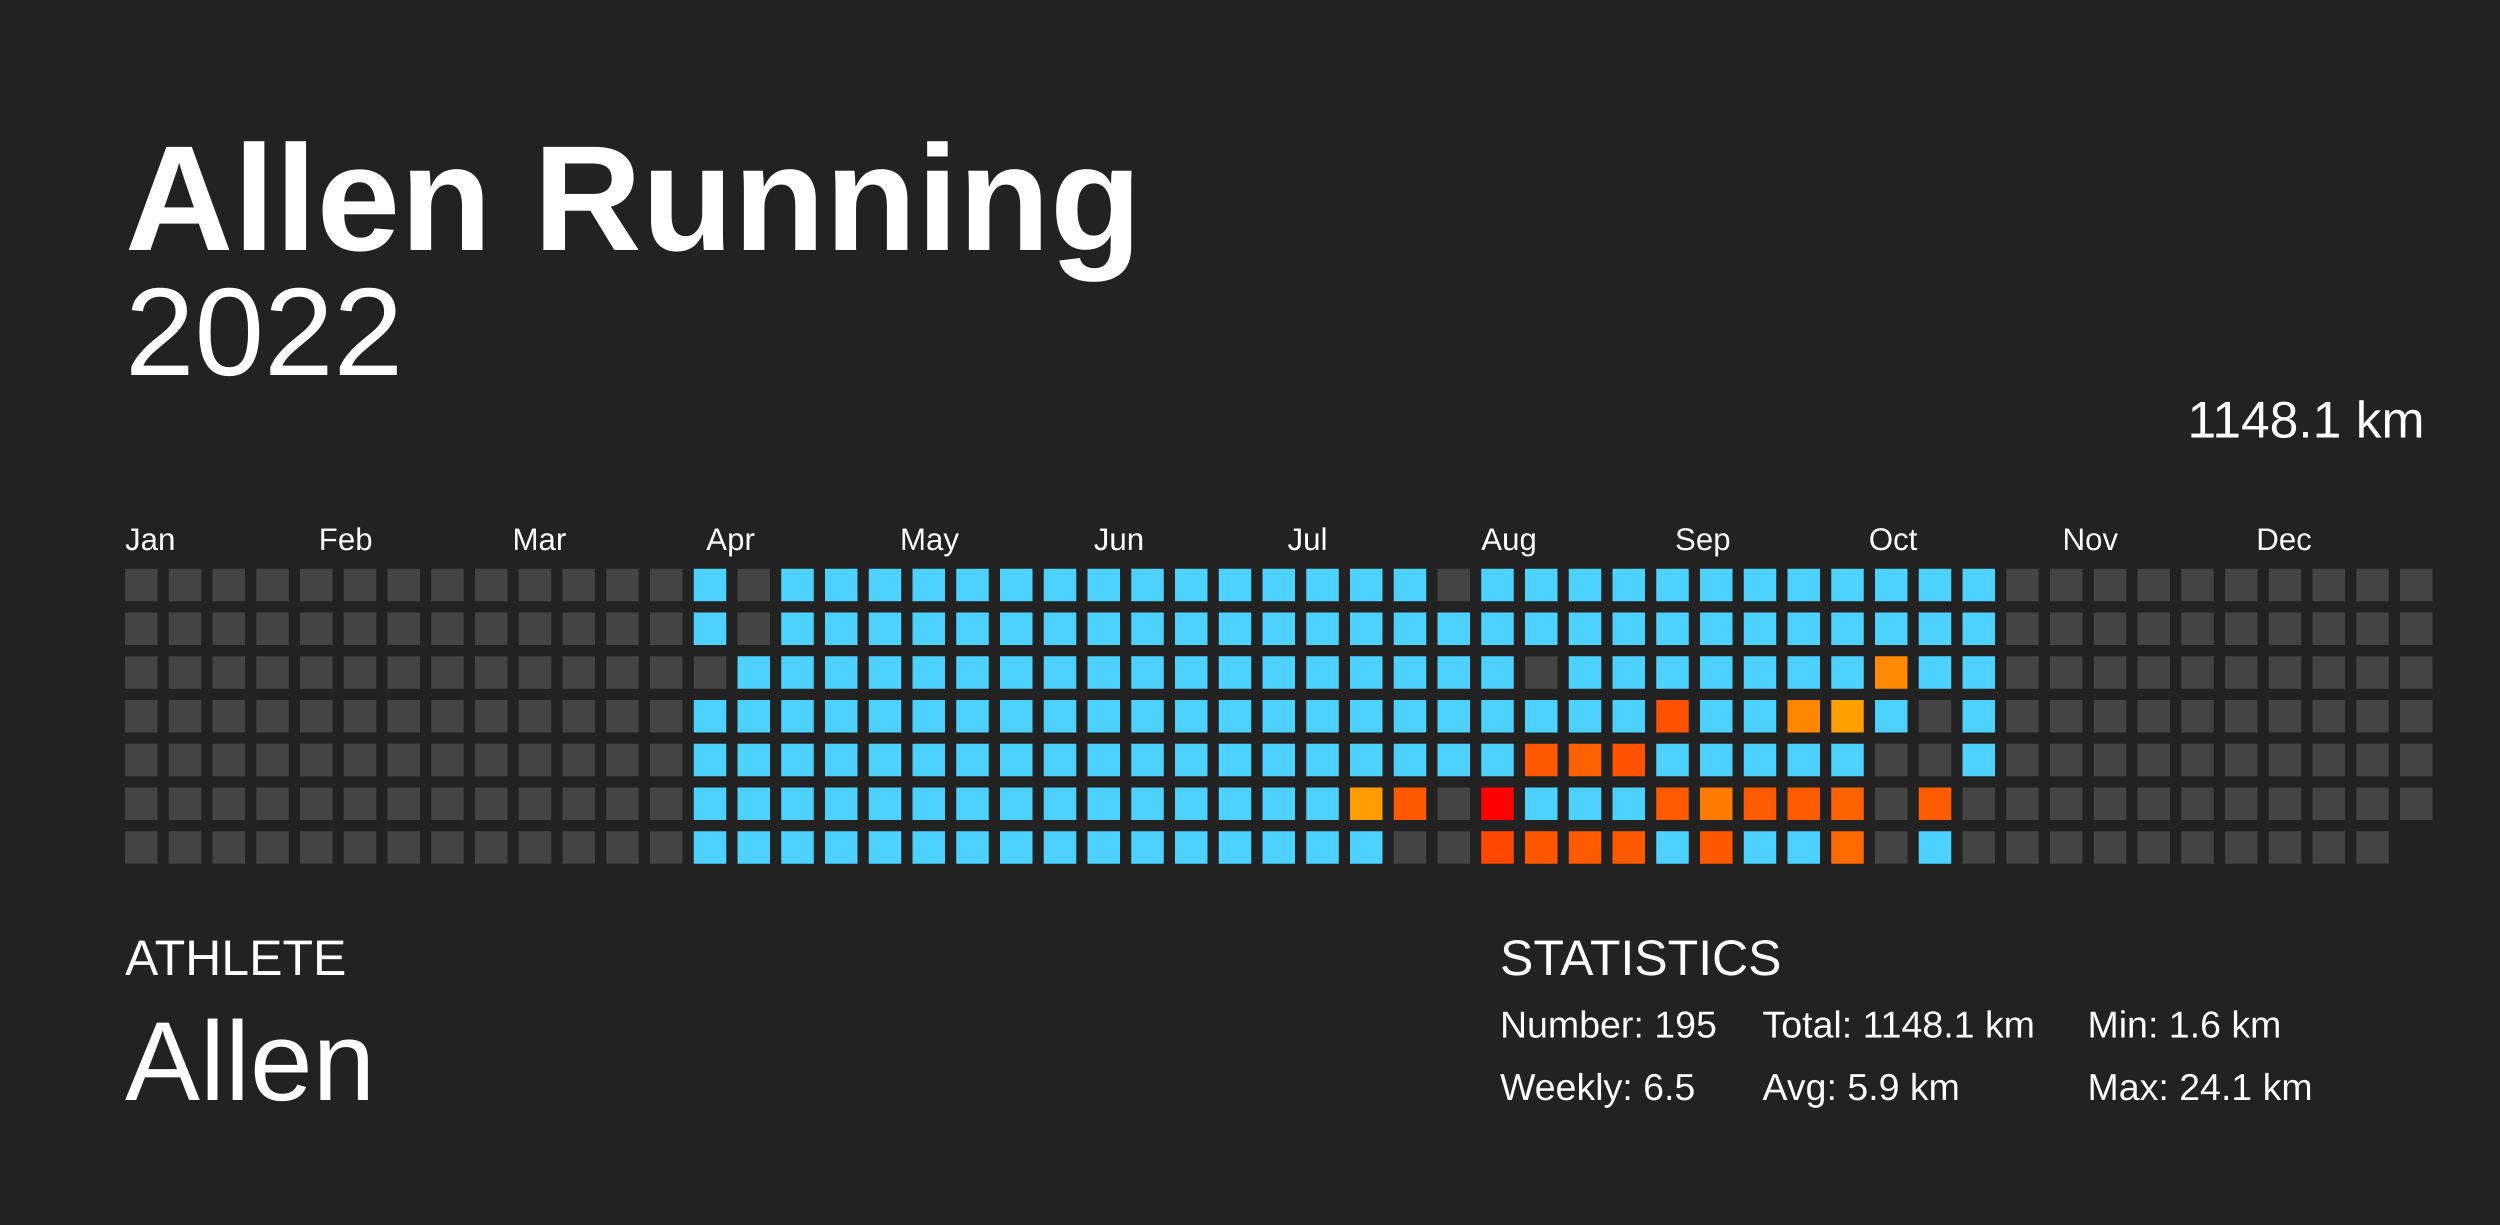
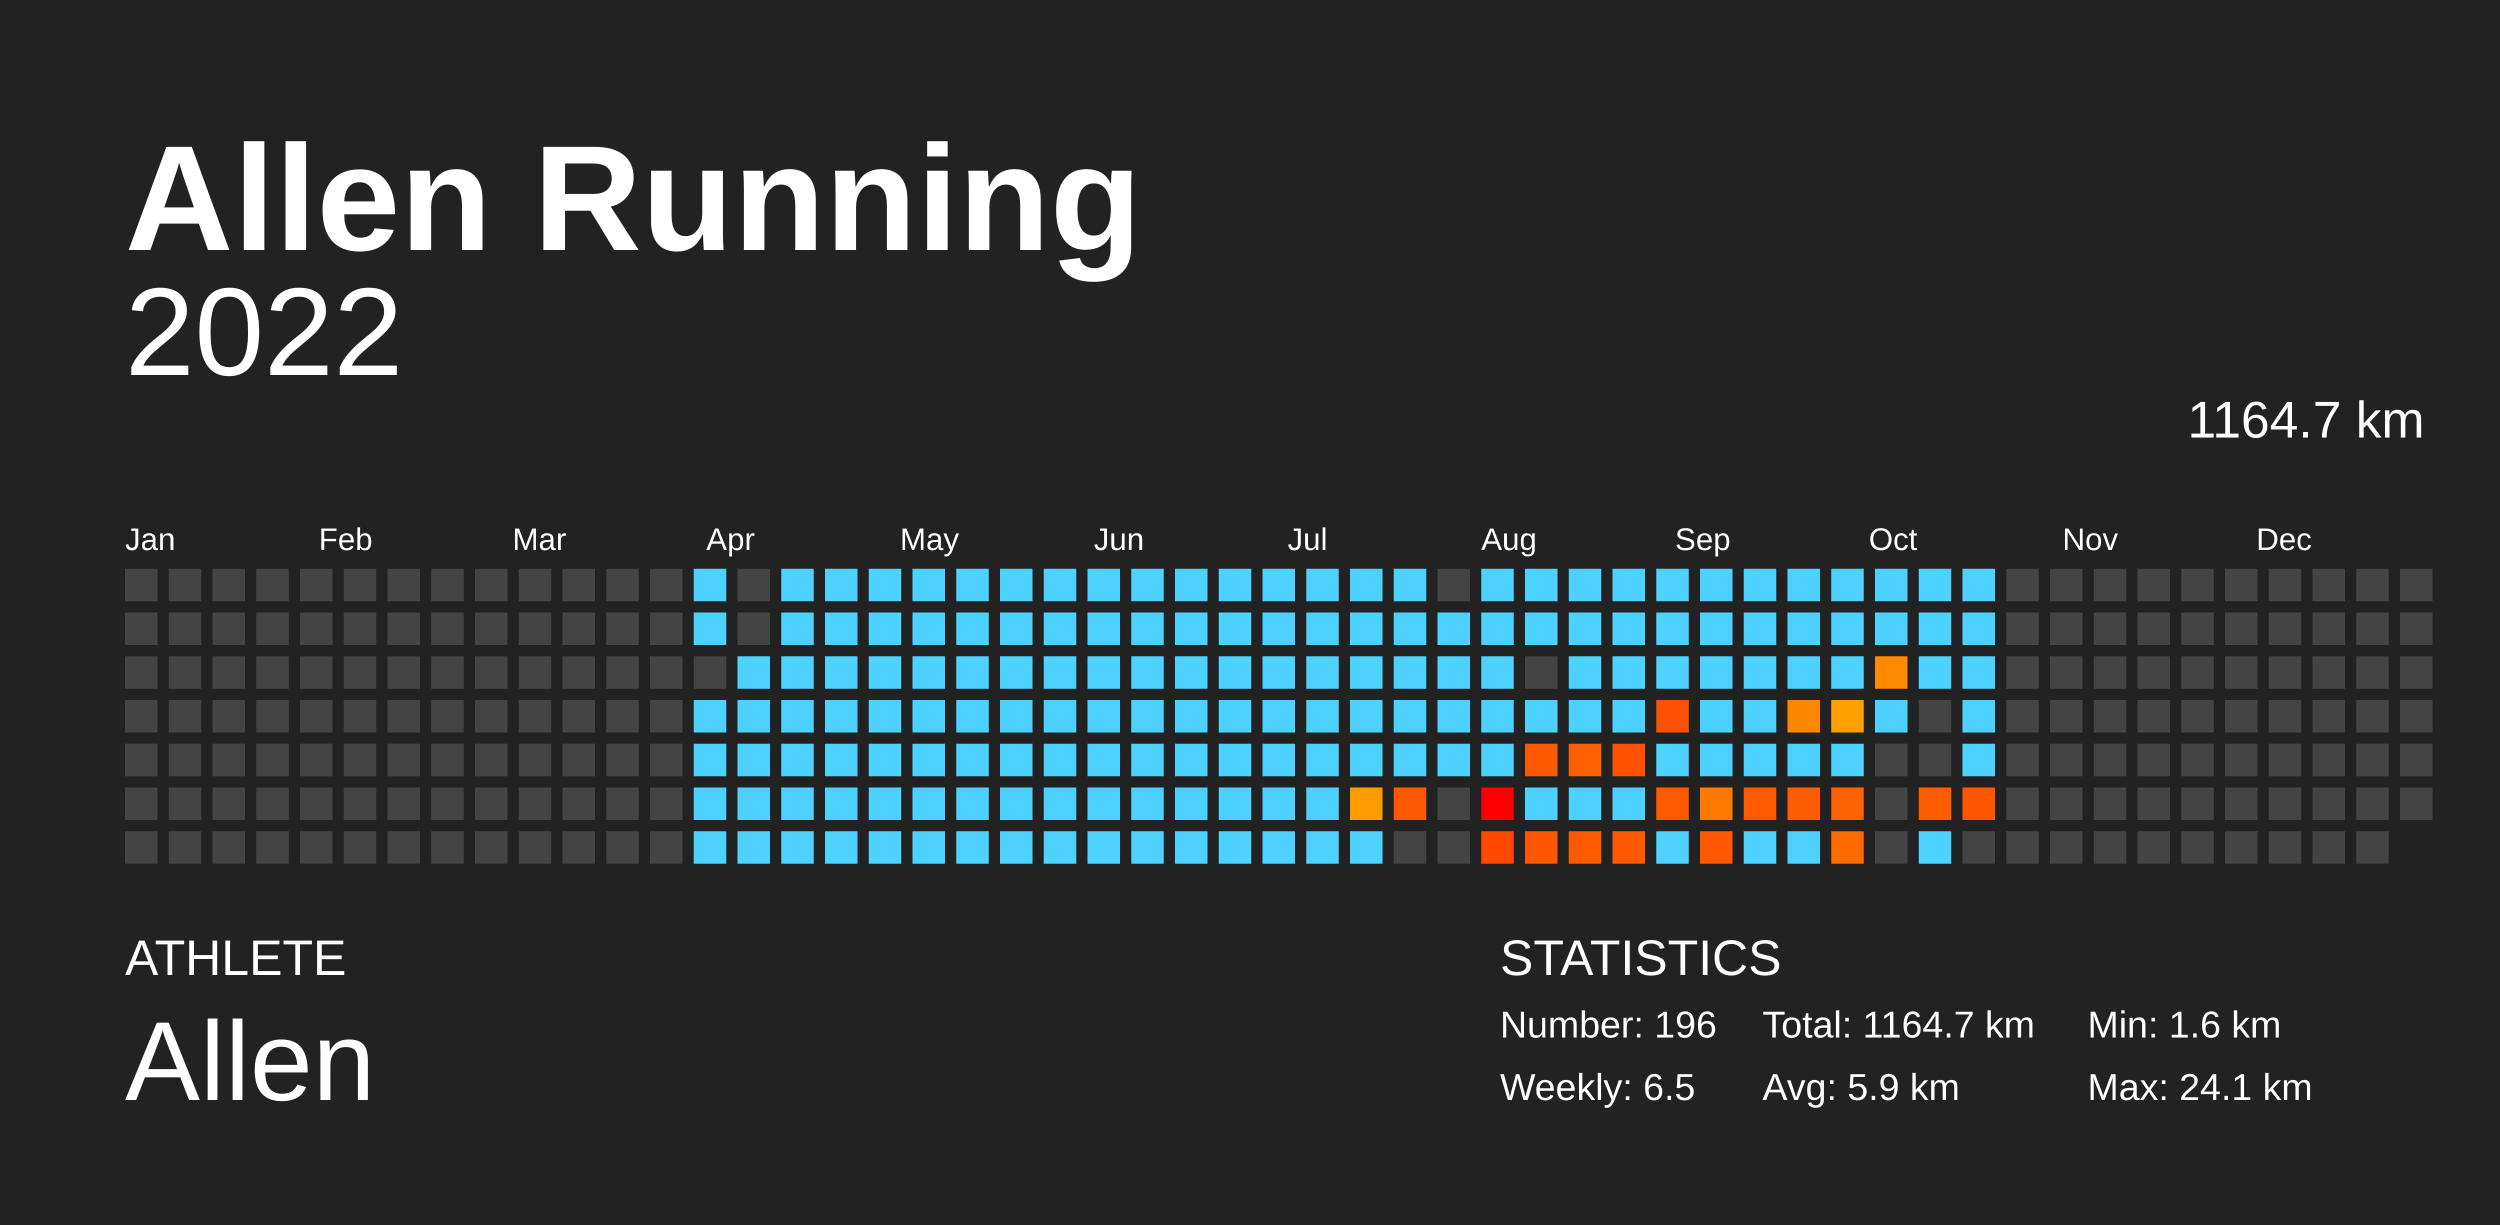
<svg xmlns="http://www.w3.org/2000/svg" baseProfile="full" height="98mm" version="1.1" viewBox="0,0,200,98" width="200mm">
  <defs />
  <rect fill="#222222" height="98" width="200" x="0" y="0" />
  <text fill="#FFFFFF" style="font-size:12px; font-family:Arial; font-weight:bold;" x="10" y="20">Allen Running</text>
  <text fill="#FFFFFF" style="font-size:4px; font-family:Arial" x="10" y="78">ATHLETE</text>
  <text fill="#FFFFFF" style="font-size:9px; font-family:Arial" x="10" y="88">Allen</text>
  <text fill="#FFFFFF" style="font-size:4px; font-family:Arial" x="120" y="78">STATISTICS</text>
-   <text fill="#FFFFFF" style="font-size:3px; font-family:Arial" x="120" y="83">Number: 195</text>
+   <text fill="#FFFFFF" style="font-size:3px; font-family:Arial" x="120" y="83">Number: 196</text>
  <text fill="#FFFFFF" style="font-size:3px; font-family:Arial" x="120" y="88">Weekly: 6.5</text>
-   <text fill="#FFFFFF" style="font-size:3px; font-family:Arial" x="141" y="83">Total: 1148.1 km</text>
+   <text fill="#FFFFFF" style="font-size:3px; font-family:Arial" x="141" y="83">Total: 1164.7 km</text>
  <text fill="#FFFFFF" style="font-size:3px; font-family:Arial" x="141" y="88">Avg: 5.9 km</text>
  <text fill="#FFFFFF" style="font-size:3px; font-family:Arial" x="167" y="83">Min: 1.6 km</text>
  <text fill="#FFFFFF" style="font-size:3px; font-family:Arial" x="167" y="88">Max: 24.1 km</text>
  <text alignment-baseline="hanging" fill="#FFFFFF" style="font-size:10.0px; font-family:Arial;" x="10" y="30">2022</text>
-   <text alignment-baseline="hanging" fill="#FFFFFF" style="font-size:4.125px; font-family:Arial;" x="175" y="35">1148.1 km</text>
+   <text alignment-baseline="hanging" fill="#FFFFFF" style="font-size:4.125px; font-family:Arial;" x="175" y="35">1164.7 km</text>
  <text fill="#FFFFFF" style="font-size:2.5px; font-family:Arial" x="10.0" y="44">Jan</text>
  <text fill="#FFFFFF" style="font-size:2.5px; font-family:Arial" x="25.5" y="44">Feb</text>
  <text fill="#FFFFFF" style="font-size:2.5px; font-family:Arial" x="41.0" y="44">Mar</text>
  <text fill="#FFFFFF" style="font-size:2.5px; font-family:Arial" x="56.5" y="44">Apr</text>
  <text fill="#FFFFFF" style="font-size:2.5px; font-family:Arial" x="72.0" y="44">May</text>
  <text fill="#FFFFFF" style="font-size:2.5px; font-family:Arial" x="87.5" y="44">Jun</text>
  <text fill="#FFFFFF" style="font-size:2.5px; font-family:Arial" x="103.0" y="44">Jul</text>
  <text fill="#FFFFFF" style="font-size:2.5px; font-family:Arial" x="118.5" y="44">Aug</text>
  <text fill="#FFFFFF" style="font-size:2.5px; font-family:Arial" x="134.0" y="44">Sep</text>
  <text fill="#FFFFFF" style="font-size:2.5px; font-family:Arial" x="149.5" y="44">Oct</text>
  <text fill="#FFFFFF" style="font-size:2.5px; font-family:Arial" x="165.0" y="44">Nov</text>
  <text fill="#FFFFFF" style="font-size:2.5px; font-family:Arial" x="180.5" y="44">Dec</text>
  <rect fill="#444444" height="2.6" width="2.6" x="10.0" y="45.5" />
  <rect fill="#444444" height="2.6" width="2.6" x="10.0" y="49.0" />
  <rect fill="#444444" height="2.6" width="2.6" x="10.0" y="52.5" />
  <rect fill="#444444" height="2.6" width="2.6" x="10.0" y="56.0" />
  <rect fill="#444444" height="2.6" width="2.6" x="10.0" y="59.5" />
  <rect fill="#444444" height="2.6" width="2.6" x="10.0" y="63.0" />
  <rect fill="#444444" height="2.6" width="2.6" x="10.0" y="66.5" />
  <rect fill="#444444" height="2.6" width="2.6" x="13.5" y="45.5" />
  <rect fill="#444444" height="2.6" width="2.6" x="13.5" y="49.0" />
  <rect fill="#444444" height="2.6" width="2.6" x="13.5" y="52.5" />
  <rect fill="#444444" height="2.6" width="2.6" x="13.5" y="56.0" />
  <rect fill="#444444" height="2.6" width="2.6" x="13.5" y="59.5" />
  <rect fill="#444444" height="2.6" width="2.6" x="13.5" y="63.0" />
  <rect fill="#444444" height="2.6" width="2.6" x="13.5" y="66.5" />
  <rect fill="#444444" height="2.6" width="2.6" x="17.0" y="45.5" />
  <rect fill="#444444" height="2.6" width="2.6" x="17.0" y="49.0" />
  <rect fill="#444444" height="2.6" width="2.6" x="17.0" y="52.5" />
  <rect fill="#444444" height="2.6" width="2.6" x="17.0" y="56.0" />
  <rect fill="#444444" height="2.6" width="2.6" x="17.0" y="59.5" />
  <rect fill="#444444" height="2.6" width="2.6" x="17.0" y="63.0" />
  <rect fill="#444444" height="2.6" width="2.6" x="17.0" y="66.5" />
  <rect fill="#444444" height="2.6" width="2.6" x="20.5" y="45.5" />
  <rect fill="#444444" height="2.6" width="2.6" x="20.5" y="49.0" />
  <rect fill="#444444" height="2.6" width="2.6" x="20.5" y="52.5" />
  <rect fill="#444444" height="2.6" width="2.6" x="20.5" y="56.0" />
  <rect fill="#444444" height="2.6" width="2.6" x="20.5" y="59.5" />
  <rect fill="#444444" height="2.6" width="2.6" x="20.5" y="63.0" />
  <rect fill="#444444" height="2.6" width="2.6" x="20.5" y="66.5" />
  <rect fill="#444444" height="2.6" width="2.6" x="24.0" y="45.5" />
  <rect fill="#444444" height="2.6" width="2.6" x="24.0" y="49.0" />
  <rect fill="#444444" height="2.6" width="2.6" x="24.0" y="52.5" />
  <rect fill="#444444" height="2.6" width="2.6" x="24.0" y="56.0" />
  <rect fill="#444444" height="2.6" width="2.6" x="24.0" y="59.5" />
  <rect fill="#444444" height="2.6" width="2.6" x="24.0" y="63.0" />
  <rect fill="#444444" height="2.6" width="2.6" x="24.0" y="66.5" />
  <rect fill="#444444" height="2.6" width="2.6" x="27.5" y="45.5" />
  <rect fill="#444444" height="2.6" width="2.6" x="27.5" y="49.0" />
  <rect fill="#444444" height="2.6" width="2.6" x="27.5" y="52.5" />
  <rect fill="#444444" height="2.6" width="2.6" x="27.5" y="56.0" />
  <rect fill="#444444" height="2.6" width="2.6" x="27.5" y="59.5" />
  <rect fill="#444444" height="2.6" width="2.6" x="27.5" y="63.0" />
  <rect fill="#444444" height="2.6" width="2.6" x="27.5" y="66.5" />
  <rect fill="#444444" height="2.6" width="2.6" x="31.0" y="45.5" />
  <rect fill="#444444" height="2.6" width="2.6" x="31.0" y="49.0" />
  <rect fill="#444444" height="2.6" width="2.6" x="31.0" y="52.5" />
  <rect fill="#444444" height="2.6" width="2.6" x="31.0" y="56.0" />
  <rect fill="#444444" height="2.6" width="2.6" x="31.0" y="59.5" />
  <rect fill="#444444" height="2.6" width="2.6" x="31.0" y="63.0" />
  <rect fill="#444444" height="2.6" width="2.6" x="31.0" y="66.5" />
  <rect fill="#444444" height="2.6" width="2.6" x="34.5" y="45.5" />
  <rect fill="#444444" height="2.6" width="2.6" x="34.5" y="49.0" />
  <rect fill="#444444" height="2.6" width="2.6" x="34.5" y="52.5" />
  <rect fill="#444444" height="2.6" width="2.6" x="34.5" y="56.0" />
  <rect fill="#444444" height="2.6" width="2.6" x="34.5" y="59.5" />
  <rect fill="#444444" height="2.6" width="2.6" x="34.5" y="63.0" />
  <rect fill="#444444" height="2.6" width="2.6" x="34.5" y="66.5" />
  <rect fill="#444444" height="2.6" width="2.6" x="38.0" y="45.5" />
  <rect fill="#444444" height="2.6" width="2.6" x="38.0" y="49.0" />
  <rect fill="#444444" height="2.6" width="2.6" x="38.0" y="52.5" />
  <rect fill="#444444" height="2.6" width="2.6" x="38.0" y="56.0" />
  <rect fill="#444444" height="2.6" width="2.6" x="38.0" y="59.5" />
  <rect fill="#444444" height="2.6" width="2.6" x="38.0" y="63.0" />
  <rect fill="#444444" height="2.6" width="2.6" x="38.0" y="66.5" />
  <rect fill="#444444" height="2.6" width="2.6" x="41.5" y="45.5" />
  <rect fill="#444444" height="2.6" width="2.6" x="41.5" y="49.0" />
  <rect fill="#444444" height="2.6" width="2.6" x="41.5" y="52.5" />
  <rect fill="#444444" height="2.6" width="2.6" x="41.5" y="56.0" />
  <rect fill="#444444" height="2.6" width="2.6" x="41.5" y="59.5" />
  <rect fill="#444444" height="2.6" width="2.6" x="41.5" y="63.0" />
  <rect fill="#444444" height="2.6" width="2.6" x="41.5" y="66.5" />
  <rect fill="#444444" height="2.6" width="2.6" x="45.0" y="45.5" />
  <rect fill="#444444" height="2.6" width="2.6" x="45.0" y="49.0" />
  <rect fill="#444444" height="2.6" width="2.6" x="45.0" y="52.5" />
  <rect fill="#444444" height="2.6" width="2.6" x="45.0" y="56.0" />
  <rect fill="#444444" height="2.6" width="2.6" x="45.0" y="59.5" />
  <rect fill="#444444" height="2.6" width="2.6" x="45.0" y="63.0" />
  <rect fill="#444444" height="2.6" width="2.6" x="45.0" y="66.5" />
  <rect fill="#444444" height="2.6" width="2.6" x="48.5" y="45.5" />
  <rect fill="#444444" height="2.6" width="2.6" x="48.5" y="49.0" />
  <rect fill="#444444" height="2.6" width="2.6" x="48.5" y="52.5" />
  <rect fill="#444444" height="2.6" width="2.6" x="48.5" y="56.0" />
  <rect fill="#444444" height="2.6" width="2.6" x="48.5" y="59.5" />
  <rect fill="#444444" height="2.6" width="2.6" x="48.5" y="63.0" />
  <rect fill="#444444" height="2.6" width="2.6" x="48.5" y="66.5" />
  <rect fill="#444444" height="2.6" width="2.6" x="52.0" y="45.5" />
  <rect fill="#444444" height="2.6" width="2.6" x="52.0" y="49.0" />
  <rect fill="#444444" height="2.6" width="2.6" x="52.0" y="52.5" />
  <rect fill="#444444" height="2.6" width="2.6" x="52.0" y="56.0" />
  <rect fill="#444444" height="2.6" width="2.6" x="52.0" y="59.5" />
  <rect fill="#444444" height="2.6" width="2.6" x="52.0" y="63.0" />
  <rect fill="#444444" height="2.6" width="2.6" x="52.0" y="66.5" />
  <rect fill="#4dd2ff" height="2.6" width="2.6" x="55.5" y="45.5" />
  <rect fill="#4dd2ff" height="2.6" width="2.6" x="55.5" y="49.0" />
  <rect fill="#444444" height="2.6" width="2.6" x="55.5" y="52.5" />
  <rect fill="#4dd2ff" height="2.6" width="2.6" x="55.5" y="56.0" />
  <rect fill="#4dd2ff" height="2.6" width="2.6" x="55.5" y="59.5" />
  <rect fill="#4dd2ff" height="2.6" width="2.6" x="55.5" y="63.0" />
  <rect fill="#4dd2ff" height="2.6" width="2.6" x="55.5" y="66.5" />
  <rect fill="#444444" height="2.6" width="2.6" x="59.0" y="45.5" />
  <rect fill="#444444" height="2.6" width="2.6" x="59.0" y="49.0" />
  <rect fill="#4dd2ff" height="2.6" width="2.6" x="59.0" y="52.5" />
  <rect fill="#4dd2ff" height="2.6" width="2.6" x="59.0" y="56.0" />
  <rect fill="#4dd2ff" height="2.6" width="2.6" x="59.0" y="59.5" />
  <rect fill="#4dd2ff" height="2.6" width="2.6" x="59.0" y="63.0" />
  <rect fill="#4dd2ff" height="2.6" width="2.6" x="59.0" y="66.5" />
  <rect fill="#4dd2ff" height="2.6" width="2.6" x="62.5" y="45.5" />
  <rect fill="#4dd2ff" height="2.6" width="2.6" x="62.5" y="49.0" />
  <rect fill="#4dd2ff" height="2.6" width="2.6" x="62.5" y="52.5" />
  <rect fill="#4dd2ff" height="2.6" width="2.6" x="62.5" y="56.0" />
  <rect fill="#4dd2ff" height="2.6" width="2.6" x="62.5" y="59.5" />
  <rect fill="#4dd2ff" height="2.6" width="2.6" x="62.5" y="63.0" />
  <rect fill="#4dd2ff" height="2.6" width="2.6" x="62.5" y="66.5" />
  <rect fill="#4dd2ff" height="2.6" width="2.6" x="66.0" y="45.5" />
  <rect fill="#4dd2ff" height="2.6" width="2.6" x="66.0" y="49.0" />
  <rect fill="#4dd2ff" height="2.6" width="2.6" x="66.0" y="52.5" />
  <rect fill="#4dd2ff" height="2.6" width="2.6" x="66.0" y="56.0" />
  <rect fill="#4dd2ff" height="2.6" width="2.6" x="66.0" y="59.5" />
  <rect fill="#4dd2ff" height="2.6" width="2.6" x="66.0" y="63.0" />
  <rect fill="#4dd2ff" height="2.6" width="2.6" x="66.0" y="66.5" />
  <rect fill="#4dd2ff" height="2.6" width="2.6" x="69.5" y="45.5" />
  <rect fill="#4dd2ff" height="2.6" width="2.6" x="69.5" y="49.0" />
  <rect fill="#4dd2ff" height="2.6" width="2.6" x="69.5" y="52.5" />
  <rect fill="#4dd2ff" height="2.6" width="2.6" x="69.5" y="56.0" />
  <rect fill="#4dd2ff" height="2.6" width="2.6" x="69.5" y="59.5" />
  <rect fill="#4dd2ff" height="2.6" width="2.6" x="69.5" y="63.0" />
  <rect fill="#4dd2ff" height="2.6" width="2.6" x="69.5" y="66.5" />
  <rect fill="#4dd2ff" height="2.6" width="2.6" x="73.0" y="45.5" />
  <rect fill="#4dd2ff" height="2.6" width="2.6" x="73.0" y="49.0" />
  <rect fill="#4dd2ff" height="2.6" width="2.6" x="73.0" y="52.5" />
  <rect fill="#4dd2ff" height="2.6" width="2.6" x="73.0" y="56.0" />
  <rect fill="#4dd2ff" height="2.6" width="2.6" x="73.0" y="59.5" />
  <rect fill="#4dd2ff" height="2.6" width="2.6" x="73.0" y="63.0" />
  <rect fill="#4dd2ff" height="2.6" width="2.6" x="73.0" y="66.5" />
  <rect fill="#4dd2ff" height="2.6" width="2.6" x="76.5" y="45.5" />
  <rect fill="#4dd2ff" height="2.6" width="2.6" x="76.5" y="49.0" />
  <rect fill="#4dd2ff" height="2.6" width="2.6" x="76.5" y="52.5" />
  <rect fill="#4dd2ff" height="2.6" width="2.6" x="76.5" y="56.0" />
  <rect fill="#4dd2ff" height="2.6" width="2.6" x="76.5" y="59.5" />
  <rect fill="#4dd2ff" height="2.6" width="2.6" x="76.5" y="63.0" />
  <rect fill="#4dd2ff" height="2.6" width="2.6" x="76.5" y="66.5" />
  <rect fill="#4dd2ff" height="2.6" width="2.6" x="80.0" y="45.5" />
  <rect fill="#4dd2ff" height="2.6" width="2.6" x="80.0" y="49.0" />
  <rect fill="#4dd2ff" height="2.6" width="2.6" x="80.0" y="52.5" />
  <rect fill="#4dd2ff" height="2.6" width="2.6" x="80.0" y="56.0" />
  <rect fill="#4dd2ff" height="2.6" width="2.6" x="80.0" y="59.5" />
  <rect fill="#4dd2ff" height="2.6" width="2.6" x="80.0" y="63.0" />
  <rect fill="#4dd2ff" height="2.6" width="2.6" x="80.0" y="66.5" />
  <rect fill="#4dd2ff" height="2.6" width="2.6" x="83.5" y="45.5" />
  <rect fill="#4dd2ff" height="2.6" width="2.6" x="83.5" y="49.0" />
  <rect fill="#4dd2ff" height="2.6" width="2.6" x="83.5" y="52.5" />
  <rect fill="#4dd2ff" height="2.6" width="2.6" x="83.5" y="56.0" />
  <rect fill="#4dd2ff" height="2.6" width="2.6" x="83.5" y="59.5" />
  <rect fill="#4dd2ff" height="2.6" width="2.6" x="83.5" y="63.0" />
  <rect fill="#4dd2ff" height="2.6" width="2.6" x="83.5" y="66.5" />
  <rect fill="#4dd2ff" height="2.6" width="2.6" x="87.0" y="45.5" />
  <rect fill="#4dd2ff" height="2.6" width="2.6" x="87.0" y="49.0" />
  <rect fill="#4dd2ff" height="2.6" width="2.6" x="87.0" y="52.5" />
  <rect fill="#4dd2ff" height="2.6" width="2.6" x="87.0" y="56.0" />
  <rect fill="#4dd2ff" height="2.6" width="2.6" x="87.0" y="59.5" />
  <rect fill="#4dd2ff" height="2.6" width="2.6" x="87.0" y="63.0" />
  <rect fill="#4dd2ff" height="2.6" width="2.6" x="87.0" y="66.5" />
  <rect fill="#4dd2ff" height="2.6" width="2.6" x="90.5" y="45.5" />
  <rect fill="#4dd2ff" height="2.6" width="2.6" x="90.5" y="49.0" />
  <rect fill="#4dd2ff" height="2.6" width="2.6" x="90.5" y="52.5" />
  <rect fill="#4dd2ff" height="2.6" width="2.6" x="90.5" y="56.0" />
  <rect fill="#4dd2ff" height="2.6" width="2.6" x="90.5" y="59.5" />
  <rect fill="#4dd2ff" height="2.6" width="2.6" x="90.5" y="63.0" />
  <rect fill="#4dd2ff" height="2.6" width="2.6" x="90.5" y="66.5" />
  <rect fill="#4dd2ff" height="2.6" width="2.6" x="94.0" y="45.5" />
  <rect fill="#4dd2ff" height="2.6" width="2.6" x="94.0" y="49.0" />
  <rect fill="#4dd2ff" height="2.6" width="2.6" x="94.0" y="52.5" />
  <rect fill="#4dd2ff" height="2.6" width="2.6" x="94.0" y="56.0" />
  <rect fill="#4dd2ff" height="2.6" width="2.6" x="94.0" y="59.5" />
  <rect fill="#4dd2ff" height="2.6" width="2.6" x="94.0" y="63.0" />
  <rect fill="#4dd2ff" height="2.6" width="2.6" x="94.0" y="66.5" />
  <rect fill="#4dd2ff" height="2.6" width="2.6" x="97.5" y="45.5" />
  <rect fill="#4dd2ff" height="2.6" width="2.6" x="97.5" y="49.0" />
  <rect fill="#4dd2ff" height="2.6" width="2.6" x="97.5" y="52.5" />
  <rect fill="#4dd2ff" height="2.6" width="2.6" x="97.5" y="56.0" />
  <rect fill="#4dd2ff" height="2.6" width="2.6" x="97.5" y="59.5" />
  <rect fill="#4dd2ff" height="2.6" width="2.6" x="97.5" y="63.0" />
  <rect fill="#4dd2ff" height="2.6" width="2.6" x="97.5" y="66.5" />
  <rect fill="#4dd2ff" height="2.6" width="2.6" x="101.0" y="45.5" />
  <rect fill="#4dd2ff" height="2.6" width="2.6" x="101.0" y="49.0" />
  <rect fill="#4dd2ff" height="2.6" width="2.6" x="101.0" y="52.5" />
  <rect fill="#4dd2ff" height="2.6" width="2.6" x="101.0" y="56.0" />
  <rect fill="#4dd2ff" height="2.6" width="2.6" x="101.0" y="59.5" />
  <rect fill="#4dd2ff" height="2.6" width="2.6" x="101.0" y="63.0" />
  <rect fill="#4dd2ff" height="2.6" width="2.6" x="101.0" y="66.5" />
  <rect fill="#4dd2ff" height="2.6" width="2.6" x="104.5" y="45.5" />
  <rect fill="#4dd2ff" height="2.6" width="2.6" x="104.5" y="49.0" />
  <rect fill="#4dd2ff" height="2.6" width="2.6" x="104.5" y="52.5" />
  <rect fill="#4dd2ff" height="2.6" width="2.6" x="104.5" y="56.0" />
  <rect fill="#4dd2ff" height="2.6" width="2.6" x="104.5" y="59.5" />
  <rect fill="#4dd2ff" height="2.6" width="2.6" x="104.5" y="63.0" />
  <rect fill="#4dd2ff" height="2.6" width="2.6" x="104.5" y="66.5" />
  <rect fill="#4dd2ff" height="2.6" width="2.6" x="108.0" y="45.5" />
  <rect fill="#4dd2ff" height="2.6" width="2.6" x="108.0" y="49.0" />
  <rect fill="#4dd2ff" height="2.6" width="2.6" x="108.0" y="52.5" />
  <rect fill="#4dd2ff" height="2.6" width="2.6" x="108.0" y="56.0" />
  <rect fill="#4dd2ff" height="2.6" width="2.6" x="108.0" y="59.5" />
  <rect fill="#ff9d00" height="2.6" width="2.6" x="108.0" y="63.0" />
  <rect fill="#4dd2ff" height="2.6" width="2.6" x="108.0" y="66.5" />
  <rect fill="#4dd2ff" height="2.6" width="2.6" x="111.5" y="45.5" />
  <rect fill="#4dd2ff" height="2.6" width="2.6" x="111.5" y="49.0" />
  <rect fill="#4dd2ff" height="2.6" width="2.6" x="111.5" y="52.5" />
  <rect fill="#4dd2ff" height="2.6" width="2.6" x="111.5" y="56.0" />
  <rect fill="#4dd2ff" height="2.6" width="2.6" x="111.5" y="59.5" />
  <rect fill="#ff5900" height="2.6" width="2.6" x="111.5" y="63.0" />
  <rect fill="#444444" height="2.6" width="2.6" x="111.5" y="66.5" />
  <rect fill="#444444" height="2.6" width="2.6" x="115.0" y="45.5" />
  <rect fill="#4dd2ff" height="2.6" width="2.6" x="115.0" y="49.0" />
  <rect fill="#4dd2ff" height="2.6" width="2.6" x="115.0" y="52.5" />
  <rect fill="#4dd2ff" height="2.6" width="2.6" x="115.0" y="56.0" />
  <rect fill="#4dd2ff" height="2.6" width="2.6" x="115.0" y="59.5" />
  <rect fill="#444444" height="2.6" width="2.6" x="115.0" y="63.0" />
  <rect fill="#444444" height="2.6" width="2.6" x="115.0" y="66.5" />
  <rect fill="#4dd2ff" height="2.6" width="2.6" x="118.5" y="45.5" />
  <rect fill="#4dd2ff" height="2.6" width="2.6" x="118.5" y="49.0" />
  <rect fill="#4dd2ff" height="2.6" width="2.6" x="118.5" y="52.5" />
  <rect fill="#4dd2ff" height="2.6" width="2.6" x="118.5" y="56.0" />
  <rect fill="#4dd2ff" height="2.6" width="2.6" x="118.5" y="59.5" />
  <rect fill="red" height="2.6" width="2.6" x="118.5" y="63.0" />
  <rect fill="#ff4700" height="2.6" width="2.6" x="118.5" y="66.5" />
  <rect fill="#4dd2ff" height="2.6" width="2.6" x="122.0" y="45.5" />
  <rect fill="#4dd2ff" height="2.6" width="2.6" x="122.0" y="49.0" />
  <rect fill="#444444" height="2.6" width="2.6" x="122.0" y="52.5" />
  <rect fill="#4dd2ff" height="2.6" width="2.6" x="122.0" y="56.0" />
  <rect fill="#ff5900" height="2.6" width="2.6" x="122.0" y="59.5" />
  <rect fill="#4dd2ff" height="2.6" width="2.6" x="122.0" y="63.0" />
  <rect fill="#ff5700" height="2.6" width="2.6" x="122.0" y="66.5" />
  <rect fill="#4dd2ff" height="2.6" width="2.6" x="125.5" y="45.5" />
  <rect fill="#4dd2ff" height="2.6" width="2.6" x="125.5" y="49.0" />
  <rect fill="#4dd2ff" height="2.6" width="2.6" x="125.5" y="52.5" />
  <rect fill="#4dd2ff" height="2.6" width="2.6" x="125.5" y="56.0" />
  <rect fill="#ff6100" height="2.6" width="2.6" x="125.5" y="59.5" />
  <rect fill="#4dd2ff" height="2.6" width="2.6" x="125.5" y="63.0" />
  <rect fill="#ff5a00" height="2.6" width="2.6" x="125.5" y="66.5" />
  <rect fill="#4dd2ff" height="2.6" width="2.6" x="129.0" y="45.5" />
  <rect fill="#4dd2ff" height="2.6" width="2.6" x="129.0" y="49.0" />
  <rect fill="#4dd2ff" height="2.6" width="2.6" x="129.0" y="52.5" />
  <rect fill="#4dd2ff" height="2.6" width="2.6" x="129.0" y="56.0" />
  <rect fill="#ff5200" height="2.6" width="2.6" x="129.0" y="59.5" />
  <rect fill="#4dd2ff" height="2.6" width="2.6" x="129.0" y="63.0" />
  <rect fill="#ff5900" height="2.6" width="2.6" x="129.0" y="66.5" />
  <rect fill="#4dd2ff" height="2.6" width="2.6" x="132.5" y="45.5" />
  <rect fill="#4dd2ff" height="2.6" width="2.6" x="132.5" y="49.0" />
  <rect fill="#4dd2ff" height="2.6" width="2.6" x="132.5" y="52.5" />
  <rect fill="#ff5200" height="2.6" width="2.6" x="132.5" y="56.0" />
  <rect fill="#4dd2ff" height="2.6" width="2.6" x="132.5" y="59.5" />
  <rect fill="#ff5a00" height="2.6" width="2.6" x="132.5" y="63.0" />
  <rect fill="#4dd2ff" height="2.6" width="2.6" x="132.5" y="66.5" />
  <rect fill="#4dd2ff" height="2.6" width="2.6" x="136.0" y="45.5" />
  <rect fill="#4dd2ff" height="2.6" width="2.6" x="136.0" y="49.0" />
  <rect fill="#4dd2ff" height="2.6" width="2.6" x="136.0" y="52.5" />
  <rect fill="#4dd2ff" height="2.6" width="2.6" x="136.0" y="56.0" />
  <rect fill="#4dd2ff" height="2.6" width="2.6" x="136.0" y="59.5" />
  <rect fill="#ff7a00" height="2.6" width="2.6" x="136.0" y="63.0" />
  <rect fill="#ff5800" height="2.6" width="2.6" x="136.0" y="66.5" />
  <rect fill="#4dd2ff" height="2.6" width="2.6" x="139.5" y="45.5" />
  <rect fill="#4dd2ff" height="2.6" width="2.6" x="139.5" y="49.0" />
  <rect fill="#4dd2ff" height="2.6" width="2.6" x="139.5" y="52.5" />
  <rect fill="#4dd2ff" height="2.6" width="2.6" x="139.5" y="56.0" />
  <rect fill="#4dd2ff" height="2.6" width="2.6" x="139.5" y="59.5" />
  <rect fill="#ff5a00" height="2.6" width="2.6" x="139.5" y="63.0" />
  <rect fill="#4dd2ff" height="2.6" width="2.6" x="139.5" y="66.5" />
  <rect fill="#4dd2ff" height="2.6" width="2.6" x="143.0" y="45.5" />
  <rect fill="#4dd2ff" height="2.6" width="2.6" x="143.0" y="49.0" />
  <rect fill="#4dd2ff" height="2.6" width="2.6" x="143.0" y="52.5" />
  <rect fill="#ff8700" height="2.6" width="2.6" x="143.0" y="56.0" />
  <rect fill="#4dd2ff" height="2.6" width="2.6" x="143.0" y="59.5" />
  <rect fill="#ff5c00" height="2.6" width="2.6" x="143.0" y="63.0" />
  <rect fill="#4dd2ff" height="2.6" width="2.6" x="143.0" y="66.5" />
  <rect fill="#4dd2ff" height="2.6" width="2.6" x="146.5" y="45.5" />
  <rect fill="#4dd2ff" height="2.6" width="2.6" x="146.5" y="49.0" />
  <rect fill="#4dd2ff" height="2.6" width="2.6" x="146.5" y="52.5" />
  <rect fill="#ff9f00" height="2.6" width="2.6" x="146.5" y="56.0" />
  <rect fill="#4dd2ff" height="2.6" width="2.6" x="146.5" y="59.5" />
  <rect fill="#ff6300" height="2.6" width="2.6" x="146.5" y="63.0" />
  <rect fill="#ff6a00" height="2.6" width="2.6" x="146.5" y="66.5" />
  <rect fill="#4dd2ff" height="2.6" width="2.6" x="150.0" y="45.5" />
  <rect fill="#4dd2ff" height="2.6" width="2.6" x="150.0" y="49.0" />
  <rect fill="#ff8900" height="2.6" width="2.6" x="150.0" y="52.5" />
  <rect fill="#4dd2ff" height="2.6" width="2.6" x="150.0" y="56.0" />
  <rect fill="#444444" height="2.6" width="2.6" x="150.0" y="59.5" />
  <rect fill="#444444" height="2.6" width="2.6" x="150.0" y="63.0" />
  <rect fill="#444444" height="2.6" width="2.6" x="150.0" y="66.5" />
  <rect fill="#4dd2ff" height="2.6" width="2.6" x="153.5" y="45.5" />
  <rect fill="#4dd2ff" height="2.6" width="2.6" x="153.5" y="49.0" />
  <rect fill="#4dd2ff" height="2.6" width="2.6" x="153.5" y="52.5" />
  <rect fill="#444444" height="2.6" width="2.6" x="153.5" y="56.0" />
  <rect fill="#444444" height="2.6" width="2.6" x="153.5" y="59.5" />
  <rect fill="#ff5c00" height="2.6" width="2.6" x="153.5" y="63.0" />
  <rect fill="#4dd2ff" height="2.6" width="2.6" x="153.5" y="66.5" />
  <rect fill="#4dd2ff" height="2.6" width="2.6" x="157.0" y="45.5" />
  <rect fill="#4dd2ff" height="2.6" width="2.6" x="157.0" y="49.0" />
  <rect fill="#4dd2ff" height="2.6" width="2.6" x="157.0" y="52.5" />
  <rect fill="#4dd2ff" height="2.6" width="2.6" x="157.0" y="56.0" />
  <rect fill="#4dd2ff" height="2.6" width="2.6" x="157.0" y="59.5" />
-   <rect fill="#444444" height="2.6" width="2.6" x="157.0" y="63.0" />
+   <rect fill="#ff5600" height="2.6" width="2.6" x="157.0" y="63.0" />
  <rect fill="#444444" height="2.6" width="2.6" x="157.0" y="66.5" />
  <rect fill="#444444" height="2.6" width="2.6" x="160.5" y="45.5" />
  <rect fill="#444444" height="2.6" width="2.6" x="160.5" y="49.0" />
  <rect fill="#444444" height="2.6" width="2.6" x="160.5" y="52.5" />
  <rect fill="#444444" height="2.6" width="2.6" x="160.5" y="56.0" />
  <rect fill="#444444" height="2.6" width="2.6" x="160.5" y="59.5" />
  <rect fill="#444444" height="2.6" width="2.6" x="160.5" y="63.0" />
  <rect fill="#444444" height="2.6" width="2.6" x="160.5" y="66.5" />
  <rect fill="#444444" height="2.6" width="2.6" x="164.0" y="45.5" />
  <rect fill="#444444" height="2.6" width="2.6" x="164.0" y="49.0" />
  <rect fill="#444444" height="2.6" width="2.6" x="164.0" y="52.5" />
  <rect fill="#444444" height="2.6" width="2.6" x="164.0" y="56.0" />
  <rect fill="#444444" height="2.6" width="2.6" x="164.0" y="59.5" />
  <rect fill="#444444" height="2.6" width="2.6" x="164.0" y="63.0" />
  <rect fill="#444444" height="2.6" width="2.6" x="164.0" y="66.5" />
  <rect fill="#444444" height="2.6" width="2.6" x="167.5" y="45.5" />
  <rect fill="#444444" height="2.6" width="2.6" x="167.5" y="49.0" />
  <rect fill="#444444" height="2.6" width="2.6" x="167.5" y="52.5" />
  <rect fill="#444444" height="2.6" width="2.6" x="167.5" y="56.0" />
  <rect fill="#444444" height="2.6" width="2.6" x="167.5" y="59.5" />
  <rect fill="#444444" height="2.6" width="2.6" x="167.5" y="63.0" />
  <rect fill="#444444" height="2.6" width="2.6" x="167.5" y="66.5" />
  <rect fill="#444444" height="2.6" width="2.6" x="171.0" y="45.5" />
  <rect fill="#444444" height="2.6" width="2.6" x="171.0" y="49.0" />
  <rect fill="#444444" height="2.6" width="2.6" x="171.0" y="52.5" />
  <rect fill="#444444" height="2.6" width="2.6" x="171.0" y="56.0" />
  <rect fill="#444444" height="2.6" width="2.6" x="171.0" y="59.5" />
  <rect fill="#444444" height="2.6" width="2.6" x="171.0" y="63.0" />
  <rect fill="#444444" height="2.6" width="2.6" x="171.0" y="66.5" />
  <rect fill="#444444" height="2.6" width="2.6" x="174.5" y="45.5" />
  <rect fill="#444444" height="2.6" width="2.6" x="174.5" y="49.0" />
  <rect fill="#444444" height="2.6" width="2.6" x="174.5" y="52.5" />
  <rect fill="#444444" height="2.6" width="2.6" x="174.5" y="56.0" />
  <rect fill="#444444" height="2.6" width="2.6" x="174.5" y="59.5" />
  <rect fill="#444444" height="2.6" width="2.6" x="174.5" y="63.0" />
  <rect fill="#444444" height="2.6" width="2.6" x="174.5" y="66.5" />
  <rect fill="#444444" height="2.6" width="2.6" x="178.0" y="45.5" />
  <rect fill="#444444" height="2.6" width="2.6" x="178.0" y="49.0" />
  <rect fill="#444444" height="2.6" width="2.6" x="178.0" y="52.5" />
  <rect fill="#444444" height="2.6" width="2.6" x="178.0" y="56.0" />
  <rect fill="#444444" height="2.6" width="2.6" x="178.0" y="59.5" />
  <rect fill="#444444" height="2.6" width="2.6" x="178.0" y="63.0" />
  <rect fill="#444444" height="2.6" width="2.6" x="178.0" y="66.5" />
  <rect fill="#444444" height="2.6" width="2.6" x="181.5" y="45.5" />
  <rect fill="#444444" height="2.6" width="2.6" x="181.5" y="49.0" />
  <rect fill="#444444" height="2.6" width="2.6" x="181.5" y="52.5" />
  <rect fill="#444444" height="2.6" width="2.6" x="181.5" y="56.0" />
  <rect fill="#444444" height="2.6" width="2.6" x="181.5" y="59.5" />
  <rect fill="#444444" height="2.6" width="2.6" x="181.5" y="63.0" />
  <rect fill="#444444" height="2.6" width="2.6" x="181.5" y="66.5" />
  <rect fill="#444444" height="2.6" width="2.6" x="185.0" y="45.5" />
  <rect fill="#444444" height="2.6" width="2.6" x="185.0" y="49.0" />
  <rect fill="#444444" height="2.6" width="2.6" x="185.0" y="52.5" />
  <rect fill="#444444" height="2.6" width="2.6" x="185.0" y="56.0" />
  <rect fill="#444444" height="2.6" width="2.6" x="185.0" y="59.5" />
  <rect fill="#444444" height="2.6" width="2.6" x="185.0" y="63.0" />
  <rect fill="#444444" height="2.6" width="2.6" x="185.0" y="66.5" />
  <rect fill="#444444" height="2.6" width="2.6" x="188.5" y="45.5" />
  <rect fill="#444444" height="2.6" width="2.6" x="188.5" y="49.0" />
  <rect fill="#444444" height="2.6" width="2.6" x="188.5" y="52.5" />
  <rect fill="#444444" height="2.6" width="2.6" x="188.5" y="56.0" />
  <rect fill="#444444" height="2.6" width="2.6" x="188.5" y="59.5" />
  <rect fill="#444444" height="2.6" width="2.6" x="188.5" y="63.0" />
  <rect fill="#444444" height="2.6" width="2.6" x="188.5" y="66.5" />
  <rect fill="#444444" height="2.6" width="2.6" x="192.0" y="45.5" />
  <rect fill="#444444" height="2.6" width="2.6" x="192.0" y="49.0" />
  <rect fill="#444444" height="2.6" width="2.6" x="192.0" y="52.5" />
  <rect fill="#444444" height="2.6" width="2.6" x="192.0" y="56.0" />
  <rect fill="#444444" height="2.6" width="2.6" x="192.0" y="59.5" />
  <rect fill="#444444" height="2.6" width="2.6" x="192.0" y="63.0" />
</svg>
